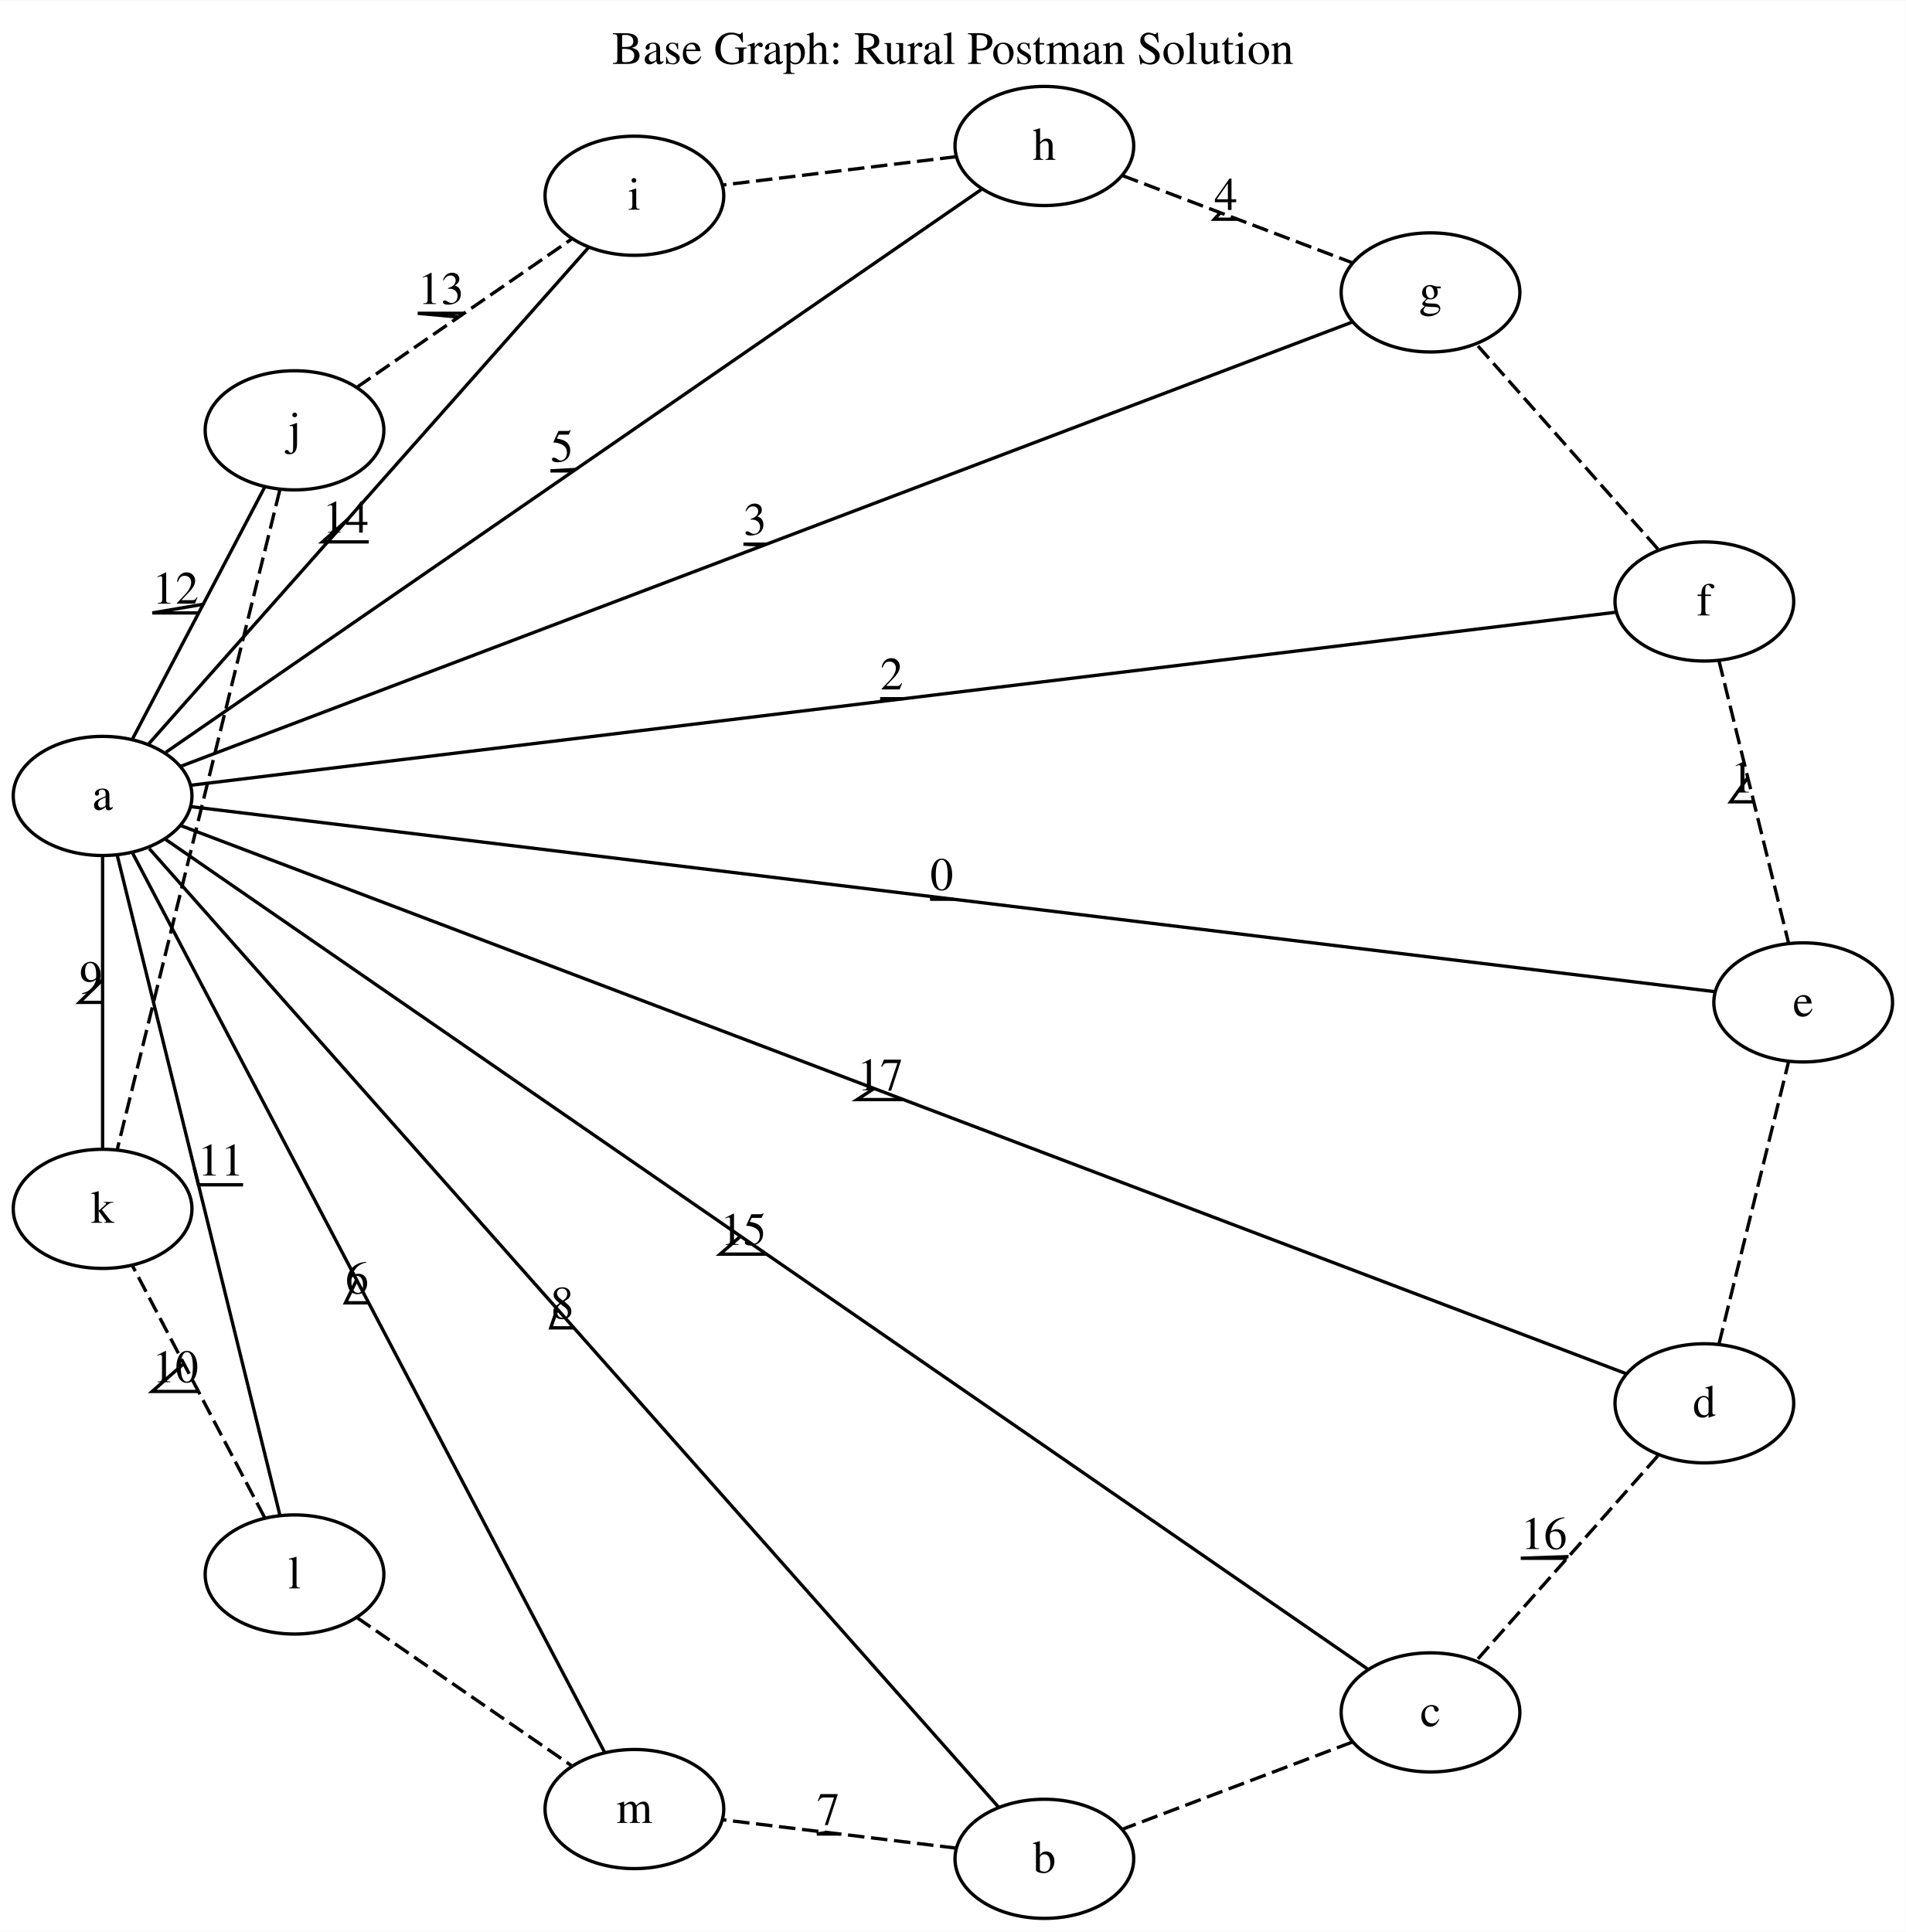
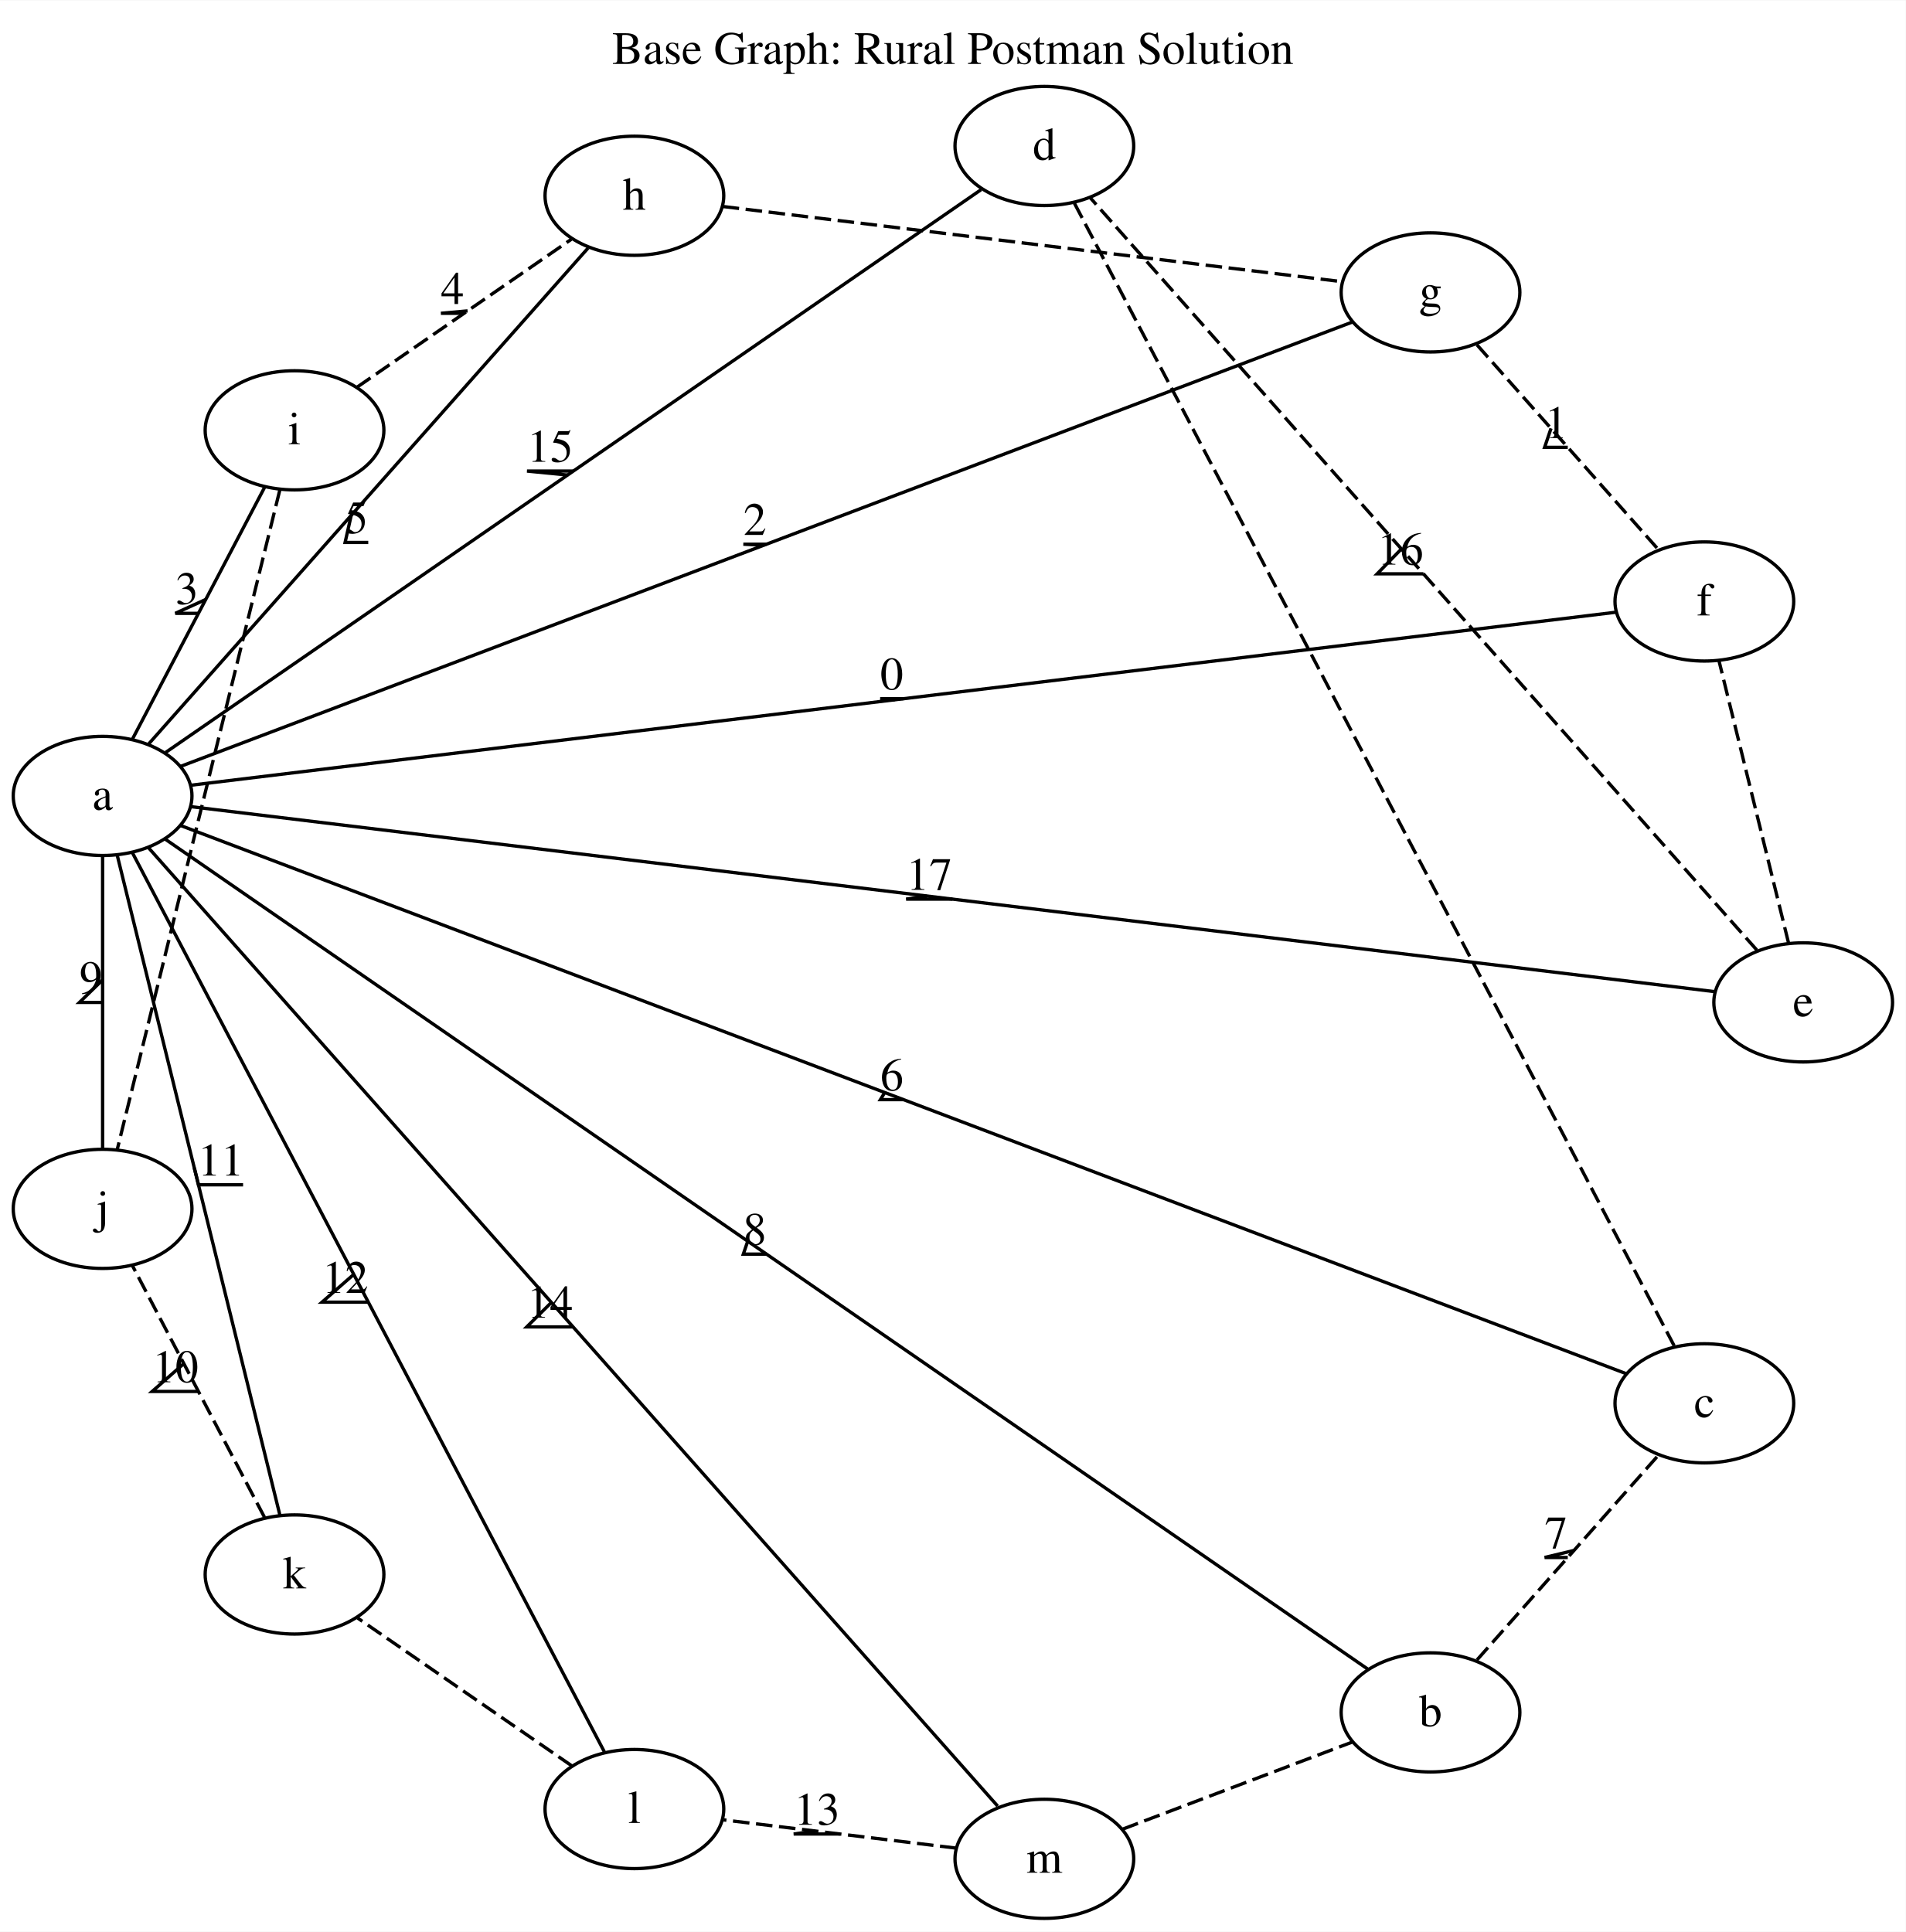
<svg xmlns="http://www.w3.org/2000/svg" width="576pt" height="584pt" viewBox="0.00 0.00 575.82 583.59">
  <g id="graph0" class="graph" transform="scale(1 1) rotate(0) translate(4 579.59)">
    <polygon fill="white" stroke="none" points="-4,4 -4,-579.59 571.816,-579.59 571.816,4 -4,4" />
    <text text-anchor="middle" x="283.908" y="-560.39" font-family="Times,serif" font-size="14.00">Base Graph: Rural Postman Solution</text>
    <g id="node1" class="node">
-       <ellipse fill="none" stroke="black" cx="510.955" cy="-155.644" rx="27" ry="18" />
-       <text text-anchor="middle" x="510.955" y="-151.444" font-family="Times,serif" font-size="14.00">d</text>
+       <ellipse fill="none" stroke="black" cx="540.816" cy="-276.795" rx="27" ry="18" />
+       <text text-anchor="middle" x="540.816" y="-272.595" font-family="Times,serif" font-size="14.00">e</text>
    </g>
-     <g id="node3" class="node">
-       <ellipse fill="none" stroke="black" cx="428.213" cy="-62.247" rx="27" ry="18" />
-       <text text-anchor="middle" x="428.213" y="-58.047" font-family="Times,serif" font-size="14.00">c</text>
+     <g id="node8" class="node">
+       <ellipse fill="none" stroke="black" cx="311.544" cy="-535.59" rx="27" ry="18" />
+       <text text-anchor="middle" x="311.544" y="-531.39" font-family="Times,serif" font-size="14.00">d</text>
    </g>
    <g id="0" class="edge">
-       <path fill="none" stroke="black" stroke-dasharray="5,2" d="M496.919,-139.8C481.611,-122.521 457.267,-95.042 442.041,-77.856" />
-       <text text-anchor="middle" x="462.48" y="-111.628" font-family="Times,serif" font-size="14.00">16</text>
-       <polyline fill="none" stroke="black" points="469.48,-108.828 455.48,-108.828 469.914,-109.317 " />
+       <path fill="none" stroke="black" stroke-dasharray="5,2" d="M526.819,-292.594C485.791,-338.906 366.151,-473.952 325.358,-519.998" />
+       <text text-anchor="middle" x="419.088" y="-409.096" font-family="Times,serif" font-size="14.00">16</text>
+       <polyline fill="none" stroke="black" points="426.088,-406.296 412.088,-406.296 419.419,-413.825 " />
    </g>
-     <g id="node5" class="node">
+     <g id="node11" class="node">
+       <ellipse fill="none" stroke="black" cx="510.955" cy="-397.946" rx="27" ry="18" />
+       <text text-anchor="middle" x="510.955" y="-393.746" font-family="Times,serif" font-size="14.00">f</text>
+     </g>
+     <g id="1" class="edge">
+       <path fill="none" stroke="black" stroke-dasharray="5,2" d="M536.41,-294.671C530.764,-317.577 521.034,-357.056 515.379,-379.997" />
+     </g>
+     <g id="node12" class="node">
      <ellipse fill="none" stroke="black" cx="27" cy="-339.184" rx="27" ry="18" />
      <text text-anchor="middle" x="27" y="-334.984" font-family="Times,serif" font-size="14.00">a</text>
    </g>
    <g id="2" class="edge">
-       <path fill="none" stroke="black" d="M487.285,-164.62C405.114,-195.784 132.725,-299.087 50.624,-330.224" />
-       <text text-anchor="middle" x="261.955" y="-250.222" font-family="Times,serif" font-size="14.00">17</text>
-       <polyline fill="none" stroke="black" points="268.955,-247.422 254.955,-247.422 260.102,-250.78 " />
-     </g>
-     <g id="node13" class="node">
-       <ellipse fill="none" stroke="black" cx="540.816" cy="-276.795" rx="27" ry="18" />
-       <text text-anchor="middle" x="540.816" y="-272.595" font-family="Times,serif" font-size="14.00">e</text>
-     </g>
-     <g id="1" class="edge">
-       <path fill="none" stroke="black" stroke-dasharray="5,2" d="M515.361,-173.52C521.007,-196.426 530.738,-235.904 536.392,-258.845" />
+       <path fill="none" stroke="black" d="M513.915,-280.061C425.125,-290.842 142.035,-325.216 53.635,-335.95" />
+       <text text-anchor="middle" x="276.775" y="-310.805" font-family="Times,serif" font-size="14.00">17</text>
+       <polyline fill="none" stroke="black" points="283.775,-308.005 269.775,-308.005 276.007,-308.949 " />
    </g>
    <g id="node2" class="node">
-       <ellipse fill="none" stroke="black" cx="510.955" cy="-397.946" rx="27" ry="18" />
-       <text text-anchor="middle" x="510.955" y="-393.746" font-family="Times,serif" font-size="14.00">f</text>
+       <ellipse fill="none" stroke="black" cx="311.544" cy="-18" rx="27" ry="18" />
+       <text text-anchor="middle" x="311.544" y="-13.8" font-family="Times,serif" font-size="14.00">m</text>
    </g>
-     <g id="11" class="edge">
-       <path fill="none" stroke="black" d="M484.246,-394.703C399.634,-384.43 138.124,-352.676 53.626,-342.417" />
-       <text text-anchor="middle" x="265.436" y="-371.36" font-family="Times,serif" font-size="14.00">2</text>
-       <polyline fill="none" stroke="black" points="268.936,-368.56 261.936,-368.56 266.358,-368.247 " />
+     <g id="node3" class="node">
+       <ellipse fill="none" stroke="black" cx="187.676" cy="-33.04" rx="27" ry="18" />
+       <text text-anchor="middle" x="187.676" y="-28.84" font-family="Times,serif" font-size="14.00">l</text>
+     </g>
+     <g id="4" class="edge">
+       <path fill="none" stroke="black" stroke-dasharray="5,2" d="M284.971,-21.227C264.214,-23.747 235.487,-27.235 214.633,-29.767" />
+       <text text-anchor="middle" x="242.802" y="-28.297" font-family="Times,serif" font-size="14.00">13</text>
+       <polyline fill="none" stroke="black" points="249.802,-25.497 235.802,-25.497 242.307,-26.407 " />
    </g>
    <g id="node9" class="node">
-       <ellipse fill="none" stroke="black" cx="428.213" cy="-491.343" rx="27" ry="18" />
-       <text text-anchor="middle" x="428.213" y="-487.143" font-family="Times,serif" font-size="14.00">g</text>
+       <ellipse fill="none" stroke="black" cx="428.213" cy="-62.247" rx="27" ry="18" />
+       <text text-anchor="middle" x="428.213" y="-58.047" font-family="Times,serif" font-size="14.00">b</text>
    </g>
-     <g id="22" class="edge">
-       <path fill="none" stroke="black" stroke-dasharray="5,2" d="M496.919,-413.79C481.611,-431.069 457.267,-458.548 442.041,-475.734" />
+     <g id="5" class="edge">
+       <path fill="none" stroke="black" stroke-dasharray="5,2" d="M335.154,-26.954C355.395,-34.63 384.407,-45.633 404.638,-53.306" />
    </g>
-     <g id="23" class="edge">
-       <path fill="none" stroke="black" stroke-dasharray="5,2" d="M515.361,-380.07C521.007,-357.164 530.738,-317.686 536.392,-294.745" />
-       <text text-anchor="middle" x="522.377" y="-340.207" font-family="Times,serif" font-size="14.00">1</text>
-       <polyline fill="none" stroke="black" points="525.877,-337.407 518.877,-337.407 524.075,-344.717 " />
-     </g>
-     <g id="7" class="edge">
-       <path fill="none" stroke="black" d="M409.399,-75.232C342.007,-121.75 113.099,-279.753 45.773,-326.226" />
-       <text text-anchor="middle" x="220.586" y="-203.529" font-family="Times,serif" font-size="14.00">15</text>
-       <polyline fill="none" stroke="black" points="227.586,-200.729 213.586,-200.729 219.752,-206.137 " />
-     </g>
-     <g id="node6" class="node">
-       <ellipse fill="none" stroke="black" cx="311.544" cy="-18" rx="27" ry="18" />
-       <text text-anchor="middle" x="311.544" y="-13.8" font-family="Times,serif" font-size="14.00">b</text>
-     </g>
-     <g id="6" class="edge">
-       <path fill="none" stroke="black" stroke-dasharray="5,2" d="M404.603,-53.293C384.361,-45.616 355.35,-34.613 335.118,-26.941" />
+     <g id="3" class="edge">
+       <path fill="none" stroke="black" d="M297.433,-33.928C248.877,-88.736 89.032,-269.164 40.86,-323.539" />
+       <text text-anchor="middle" x="162.147" y="-181.533" font-family="Times,serif" font-size="14.00">14</text>
+       <polyline fill="none" stroke="black" points="169.147,-178.733 155.147,-178.733 162.6,-186.123 " />
    </g>
    <g id="node4" class="node">
      <ellipse fill="none" stroke="black" cx="84.987" cy="-103.922" rx="27" ry="18" />
-       <text text-anchor="middle" x="84.987" y="-99.722" font-family="Times,serif" font-size="14.00">l</text>
+       <text text-anchor="middle" x="84.987" y="-99.722" font-family="Times,serif" font-size="14.00">k</text>
    </g>
-     <g id="10" class="edge">
+     <g id="7" class="edge">
+       <path fill="none" stroke="black" stroke-dasharray="5,2" d="M168.842,-46.041C150.429,-58.75 122.541,-78 104.05,-90.763" />
+     </g>
+     <g id="6" class="edge">
+       <path fill="none" stroke="black" d="M178.577,-50.377C150.297,-104.262 64.143,-268.413 35.999,-322.037" />
+       <text text-anchor="middle" x="100.288" y="-189.007" font-family="Times,serif" font-size="14.00">12</text>
+       <polyline fill="none" stroke="black" points="107.288,-186.207 93.288,-186.207 102.883,-194.6 " />
+     </g>
+     <g id="node10" class="node">
+       <ellipse fill="none" stroke="black" cx="27" cy="-214.406" rx="27" ry="18" />
+       <text text-anchor="middle" x="27" y="-210.206" font-family="Times,serif" font-size="14.00">j</text>
+     </g>
+     <g id="8" class="edge">
+       <path fill="none" stroke="black" stroke-dasharray="5,2" d="M75.926,-121.185C65.033,-141.941 46.862,-176.562 35.997,-197.264" />
+       <text text-anchor="middle" x="48.962" y="-162.025" font-family="Times,serif" font-size="14.00">10</text>
+       <polyline fill="none" stroke="black" points="55.962,-159.225 41.962,-159.225 51.541,-167.647 " />
+     </g>
+     <g id="9" class="edge">
      <path fill="none" stroke="black" d="M80.533,-121.992C69.713,-165.891 42.143,-277.745 31.39,-321.374" />
      <text text-anchor="middle" x="62.705" y="-224.483" font-family="Times,serif" font-size="14.00">11</text>
      <polyline fill="none" stroke="black" points="69.449,-221.683 55.961,-221.683 54.701,-226.798 " />
    </g>
-     <g id="node10" class="node">
-       <ellipse fill="none" stroke="black" cx="187.676" cy="-33.04" rx="27" ry="18" />
-       <text text-anchor="middle" x="187.676" y="-28.84" font-family="Times,serif" font-size="14.00">m</text>
+     <g id="node5" class="node">
+       <ellipse fill="none" stroke="black" cx="84.987" cy="-449.668" rx="27" ry="18" />
+       <text text-anchor="middle" x="84.987" y="-445.468" font-family="Times,serif" font-size="14.00">i</text>
    </g>
-     <g id="8" class="edge">
-       <path fill="none" stroke="black" stroke-dasharray="5,2" d="M103.822,-90.921C122.234,-78.212 150.123,-58.962 168.613,-46.199" />
+     <g id="node6" class="node">
+       <ellipse fill="none" stroke="black" cx="187.676" cy="-520.55" rx="27" ry="18" />
+       <text text-anchor="middle" x="187.676" y="-516.35" font-family="Times,serif" font-size="14.00">h</text>
    </g>
-     <g id="node12" class="node">
-       <ellipse fill="none" stroke="black" cx="27" cy="-214.406" rx="27" ry="18" />
-       <text text-anchor="middle" x="27" y="-210.206" font-family="Times,serif" font-size="14.00">k</text>
+     <g id="11" class="edge">
+       <path fill="none" stroke="black" stroke-dasharray="5,2" d="M103.822,-462.669C122.234,-475.378 150.123,-494.628 168.613,-507.391" />
+       <text text-anchor="middle" x="132.717" y="-487.83" font-family="Times,serif" font-size="14.00">4</text>
+       <polyline fill="none" stroke="black" points="136.217,-485.03 129.217,-485.03 137.274,-485.76 " />
    </g>
-     <g id="9" class="edge">
-       <path fill="none" stroke="black" stroke-dasharray="5,2" d="M75.926,-121.185C65.033,-141.941 46.862,-176.562 35.997,-197.264" />
-       <text text-anchor="middle" x="48.962" y="-162.025" font-family="Times,serif" font-size="14.00">10</text>
-       <polyline fill="none" stroke="black" points="55.962,-159.225 41.962,-159.225 51.541,-167.647 " />
+     <g id="10" class="edge">
+       <path fill="none" stroke="black" stroke-dasharray="5,2" d="M80.533,-431.598C69.713,-387.699 42.143,-275.845 31.39,-232.216" />
    </g>
    <g id="12" class="edge">
-       <path fill="none" stroke="black" d="M41.111,-323.256C89.667,-268.448 249.512,-88.019 297.684,-33.645" />
-       <text text-anchor="middle" x="165.897" y="-181.251" font-family="Times,serif" font-size="14.00">8</text>
-       <polyline fill="none" stroke="black" points="169.397,-178.451 162.397,-178.451 164.357,-184.139 " />
+       <path fill="none" stroke="black" d="M75.926,-432.405C65.033,-411.649 46.862,-377.028 35.997,-356.326" />
+       <text text-anchor="middle" x="52.462" y="-397.165" font-family="Times,serif" font-size="14.00">3</text>
+       <polyline fill="none" stroke="black" points="55.962,-394.365 48.962,-394.365 58.162,-398.558 " />
    </g>
    <g id="node7" class="node">
-       <ellipse fill="none" stroke="black" cx="84.987" cy="-449.668" rx="27" ry="18" />
-       <text text-anchor="middle" x="84.987" y="-445.468" font-family="Times,serif" font-size="14.00">j</text>
+       <ellipse fill="none" stroke="black" cx="428.213" cy="-491.343" rx="27" ry="18" />
+       <text text-anchor="middle" x="428.213" y="-487.143" font-family="Times,serif" font-size="14.00">g</text>
    </g>
    <g id="13" class="edge">
-       <path fill="none" stroke="black" d="M36.06,-356.447C46.954,-377.203 65.125,-411.824 75.99,-432.526" />
-       <text text-anchor="middle" x="49.025" y="-397.287" font-family="Times,serif" font-size="14.00">12</text>
-       <polyline fill="none" stroke="black" points="56.025,-394.487 42.025,-394.487 57.397,-397.101 " />
-     </g>
-     <g id="node8" class="node">
-       <ellipse fill="none" stroke="black" cx="311.544" cy="-535.59" rx="27" ry="18" />
-       <text text-anchor="middle" x="311.544" y="-531.39" font-family="Times,serif" font-size="14.00">h</text>
+       <path fill="none" stroke="black" stroke-dasharray="5,2" d="M214.337,-517.313C260.573,-511.699 355.114,-500.219 401.433,-494.595" />
    </g>
    <g id="14" class="edge">
-       <path fill="none" stroke="black" d="M46.112,-352.375C97.948,-388.155 240.777,-486.743 292.515,-522.456" />
-       <text text-anchor="middle" x="165.814" y="-440.216" font-family="Times,serif" font-size="14.00">5</text>
-       <polyline fill="none" stroke="black" points="169.314,-437.416 162.314,-437.416 169.92,-437.834 " />
+       <path fill="none" stroke="black" d="M173.699,-504.772C143.235,-470.385 71.161,-389.031 40.831,-354.796" />
+       <text text-anchor="middle" x="103.765" y="-418.584" font-family="Times,serif" font-size="14.00">5</text>
+       <polyline fill="none" stroke="black" points="107.265,-415.784 100.265,-415.784 102.114,-423.97 " />
    </g>
    <g id="15" class="edge">
-       <path fill="none" stroke="black" d="M50.6,-348.134C121.736,-375.112 333.545,-455.441 404.642,-482.405" />
-       <text text-anchor="middle" x="224.121" y="-418.069" font-family="Times,serif" font-size="14.00">3</text>
-       <polyline fill="none" stroke="black" points="227.621,-415.269 220.621,-415.269 226.807,-414.96 " />
+       <path fill="none" stroke="black" stroke-dasharray="5,2" d="M442.249,-475.5C457.556,-458.221 481.901,-430.742 497.126,-413.556" />
+       <text text-anchor="middle" x="466.187" y="-447.328" font-family="Times,serif" font-size="14.00">1</text>
+       <polyline fill="none" stroke="black" points="469.687,-444.528 462.687,-444.528 464.623,-450.245 " />
    </g>
    <g id="16" class="edge">
-       <path fill="none" stroke="black" d="M36.099,-321.847C64.38,-267.962 150.533,-103.811 178.677,-50.187" />
-       <text text-anchor="middle" x="103.888" y="-188.817" font-family="Times,serif" font-size="14.00">6</text>
-       <polyline fill="none" stroke="black" points="107.388,-186.017 100.388,-186.017 103.755,-192.94 " />
+       <path fill="none" stroke="black" d="M404.613,-482.393C333.476,-455.415 121.668,-375.086 50.57,-348.123" />
+       <text text-anchor="middle" x="224.091" y="-418.058" font-family="Times,serif" font-size="14.00">2</text>
+       <polyline fill="none" stroke="black" points="227.591,-415.258 220.591,-415.258 226.748,-414.938 " />
    </g>
-     <g id="node11" class="node">
-       <ellipse fill="none" stroke="black" cx="187.676" cy="-520.55" rx="27" ry="18" />
-       <text text-anchor="middle" x="187.676" y="-516.35" font-family="Times,serif" font-size="14.00">i</text>
+     <g id="18" class="edge">
+       <path fill="none" stroke="black" d="M292.432,-522.398C240.596,-486.618 97.767,-388.031 46.028,-352.318" />
+       <text text-anchor="middle" x="162.23" y="-440.158" font-family="Times,serif" font-size="14.00">15</text>
+       <polyline fill="none" stroke="black" points="169.23,-437.358 155.23,-437.358 167.483,-436.152 " />
    </g>
-     <g id="4" class="edge">
-       <path fill="none" stroke="black" d="M40.978,-354.961C71.442,-389.348 143.515,-470.702 173.845,-504.938" />
-       <text text-anchor="middle" x="100.412" y="-418.75" font-family="Times,serif" font-size="14.00">14</text>
-       <polyline fill="none" stroke="black" points="107.412,-415.95 93.412,-415.95 100.864,-422.558 " />
+     <g id="node13" class="node">
+       <ellipse fill="none" stroke="black" cx="510.955" cy="-155.644" rx="27" ry="18" />
+       <text text-anchor="middle" x="510.955" y="-151.444" font-family="Times,serif" font-size="14.00">c</text>
    </g>
    <g id="17" class="edge">
-       <path fill="none" stroke="black" d="M27,-321.04C27,-297.383 27,-256.24 27,-232.572" />
-       <text text-anchor="middle" x="23.5" y="-279.606" font-family="Times,serif" font-size="14.00">9</text>
-       <polyline fill="none" stroke="black" points="27,-276.806 20,-276.806 27,-283.633 " />
+       <path fill="none" stroke="black" stroke-dasharray="5,2" d="M320.63,-518.277C353.85,-454.982 468.508,-236.52 501.815,-173.058" />
    </g>
-     <g id="18" class="edge">
-       <path fill="none" stroke="black" d="M53.902,-335.917C142.691,-325.136 425.781,-290.763 514.181,-280.029" />
-       <text text-anchor="middle" x="280.541" y="-310.773" font-family="Times,serif" font-size="14.00">0</text>
-       <polyline fill="none" stroke="black" points="284.041,-307.973 277.041,-307.973 279.56,-308.517 " />
+     <g id="20" class="edge">
+       <path fill="none" stroke="black" d="M409.399,-75.232C342.007,-121.75 113.099,-279.753 45.773,-326.226" />
+       <text text-anchor="middle" x="224.086" y="-203.529" font-family="Times,serif" font-size="14.00">8</text>
+       <polyline fill="none" stroke="black" points="227.586,-200.729 220.586,-200.729 221.92,-204.64 " />
    </g>
    <g id="19" class="edge">
-       <path fill="none" stroke="black" stroke-dasharray="5,2" d="M284.971,-21.227C264.214,-23.747 235.487,-27.235 214.633,-29.767" />
-       <text text-anchor="middle" x="246.302" y="-28.297" font-family="Times,serif" font-size="14.00">7</text>
-       <polyline fill="none" stroke="black" points="249.802,-25.497 242.802,-25.497 245.777,-25.985 " />
-     </g>
-     <g id="3" class="edge">
-       <path fill="none" stroke="black" stroke-dasharray="5,2" d="M103.822,-462.669C122.234,-475.378 150.123,-494.628 168.613,-507.391" />
-       <text text-anchor="middle" x="129.217" y="-487.83" font-family="Times,serif" font-size="14.00">13</text>
-       <polyline fill="none" stroke="black" points="136.217,-485.03 122.217,-485.03 134.559,-483.886 " />
-     </g>
-     <g id="20" class="edge">
-       <path fill="none" stroke="black" stroke-dasharray="5,2" d="M80.533,-431.598C69.713,-387.699 42.143,-275.845 31.39,-232.216" />
+       <path fill="none" stroke="black" stroke-dasharray="5,2" d="M442.249,-78.09C457.556,-95.369 481.901,-122.848 497.126,-140.034" />
+       <text text-anchor="middle" x="466.187" y="-111.862" font-family="Times,serif" font-size="14.00">7</text>
+       <polyline fill="none" stroke="black" points="469.687,-109.062 462.687,-109.062 471.574,-111.192 " />
    </g>
    <g id="21" class="edge">
-       <path fill="none" stroke="black" stroke-dasharray="5,2" d="M335.154,-526.636C355.395,-518.96 384.407,-507.957 404.638,-500.284" />
-       <text text-anchor="middle" x="366.396" y="-516.26" font-family="Times,serif" font-size="14.00">4</text>
-       <polyline fill="none" stroke="black" points="369.896,-513.46 362.896,-513.46 364.711,-515.426 " />
+       <path fill="none" stroke="black" d="M27,-232.55C27,-256.207 27,-297.35 27,-321.018" />
+       <text text-anchor="middle" x="23.5" y="-279.584" font-family="Times,serif" font-size="14.00">9</text>
+       <polyline fill="none" stroke="black" points="27,-276.784 20,-276.784 27,-283.603 " />
    </g>
-     <g id="5" class="edge">
-       <path fill="none" stroke="black" stroke-dasharray="5,2" d="M284.971,-532.364C264.214,-529.843 235.487,-526.355 214.633,-523.823" />
+     <g id="23" class="edge">
+       <path fill="none" stroke="black" d="M484.246,-394.703C399.634,-384.43 138.124,-352.676 53.626,-342.417" />
+       <text text-anchor="middle" x="265.436" y="-371.36" font-family="Times,serif" font-size="14.00">0</text>
+       <polyline fill="none" stroke="black" points="268.936,-368.56 261.936,-368.56 266.358,-368.247 " />
+     </g>
+     <g id="22" class="edge">
+       <path fill="none" stroke="black" d="M50.67,-330.207C132.841,-299.043 405.23,-195.74 487.331,-164.603" />
+       <text text-anchor="middle" x="265.5" y="-250.205" font-family="Times,serif" font-size="14.00">6</text>
+       <polyline fill="none" stroke="black" points="269,-247.405 262,-247.405 263.315,-249.561 " />
    </g>
  </g>
</svg>
